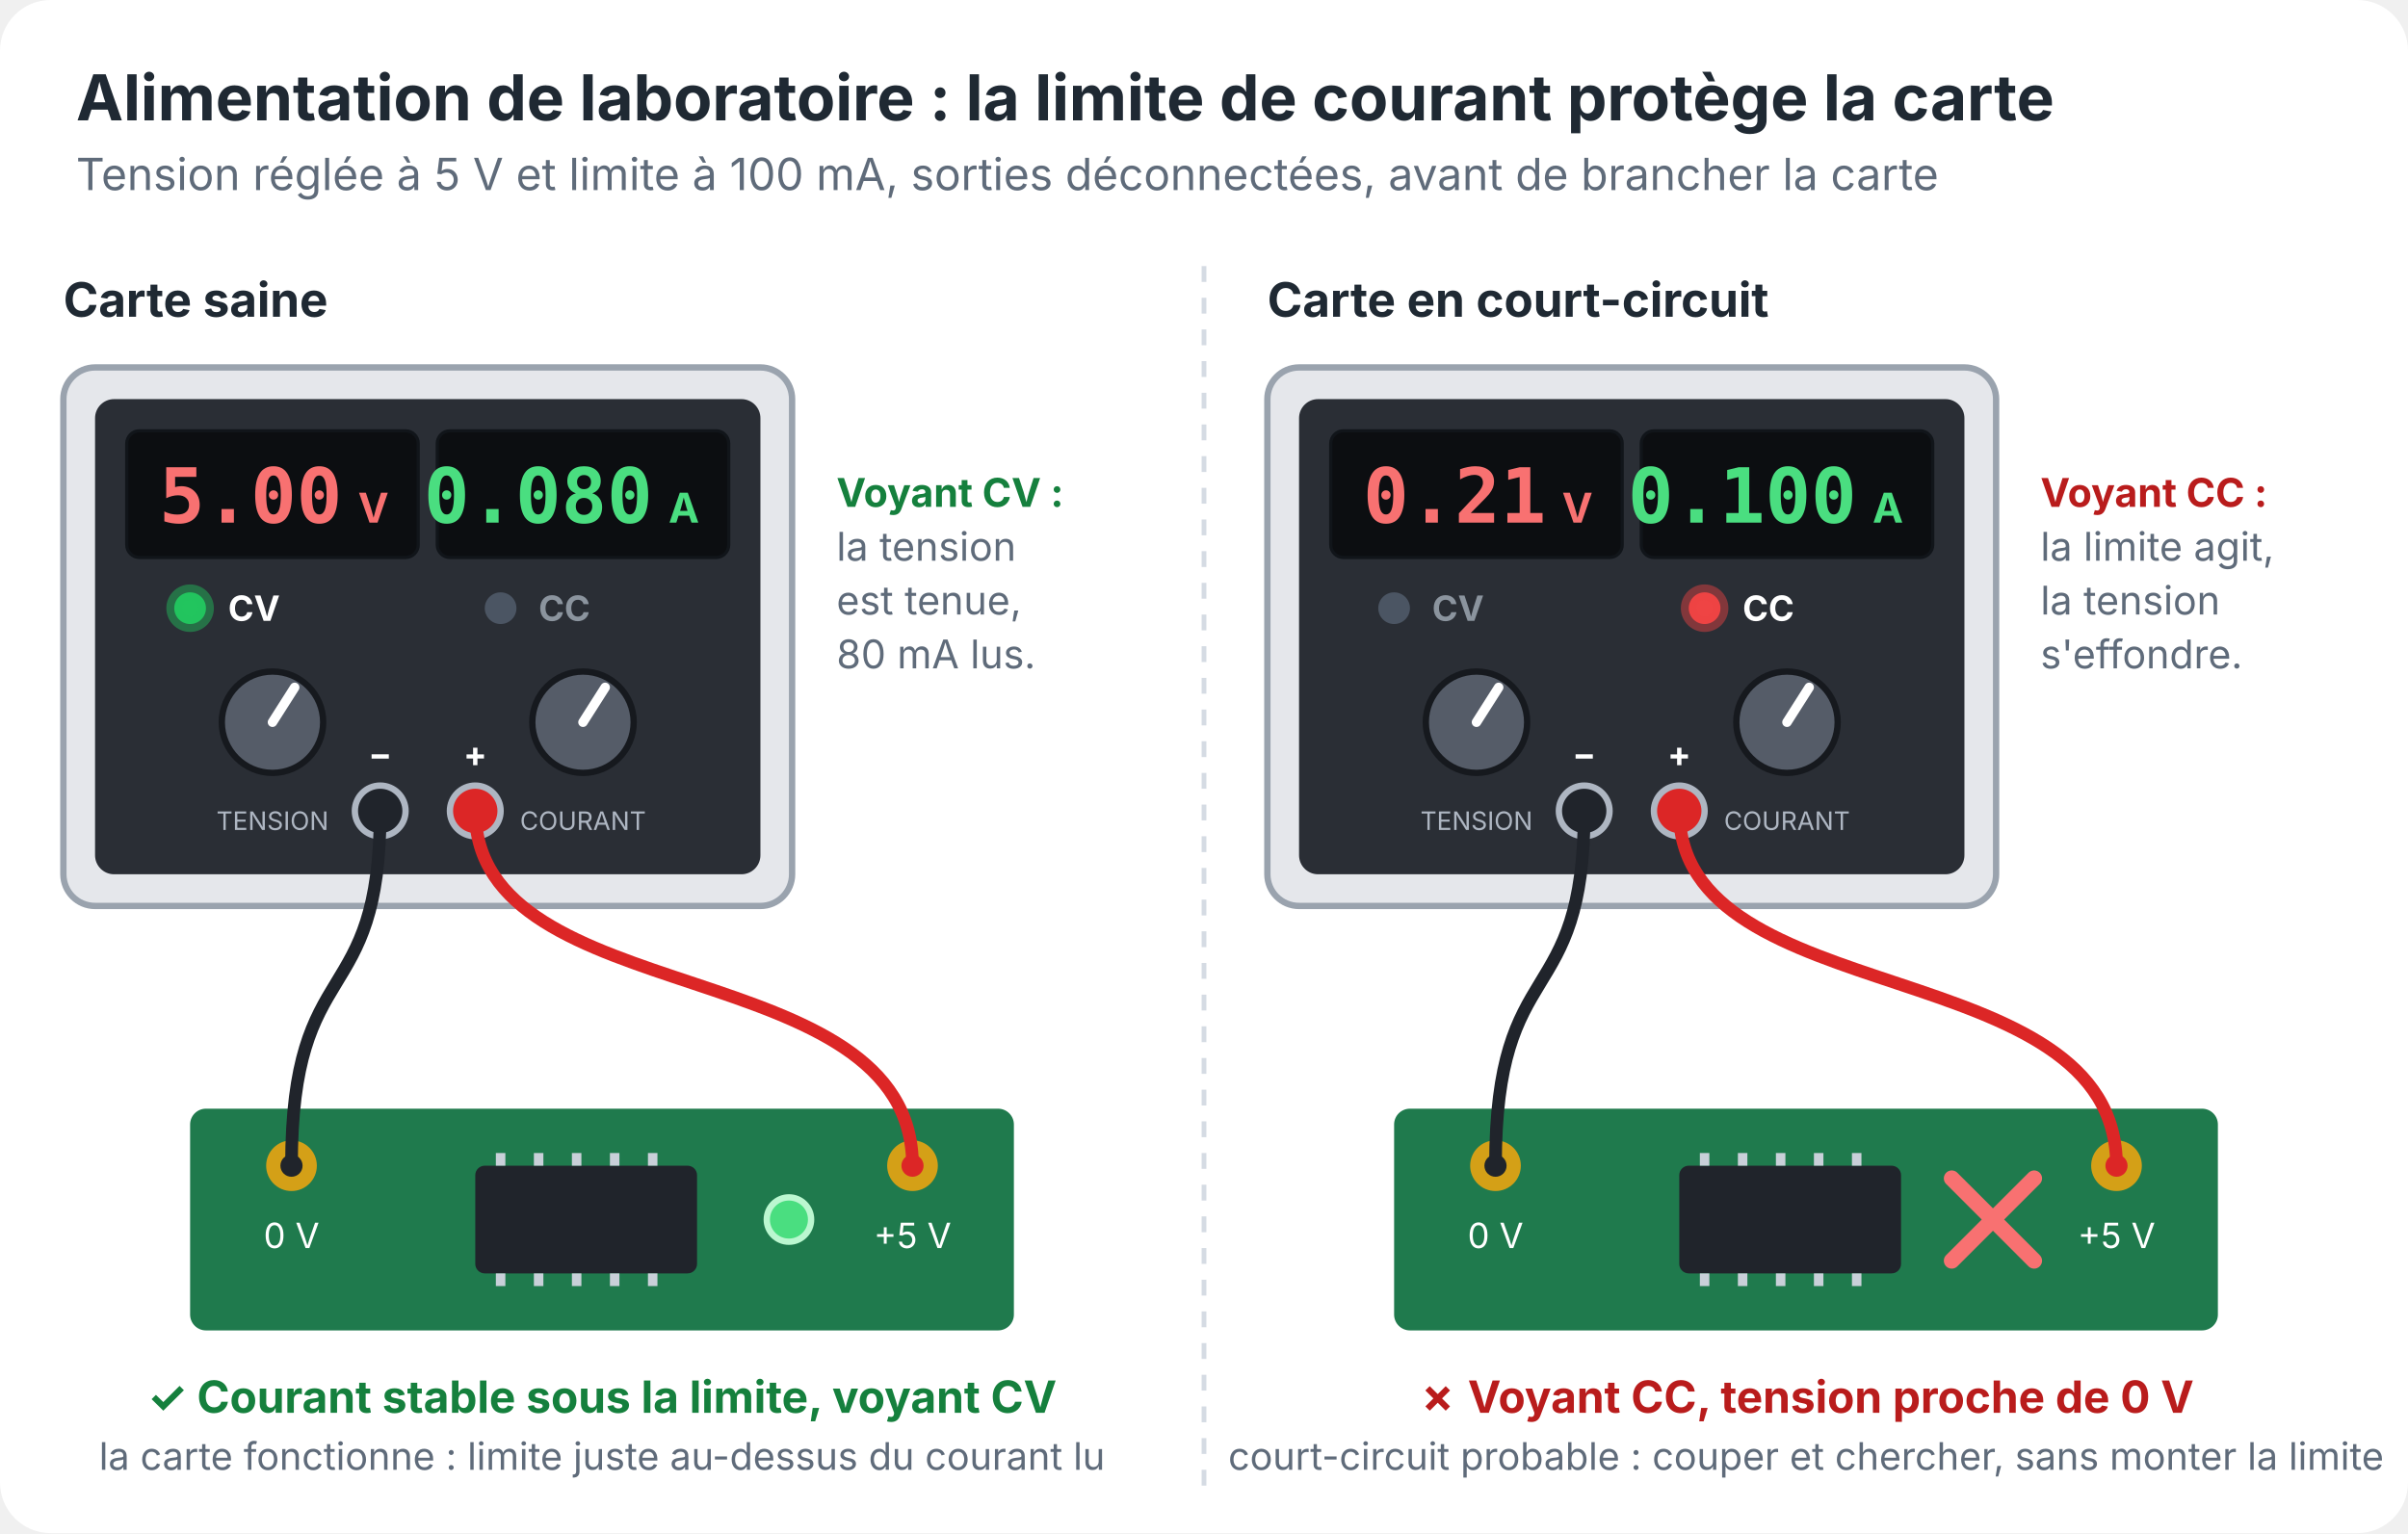
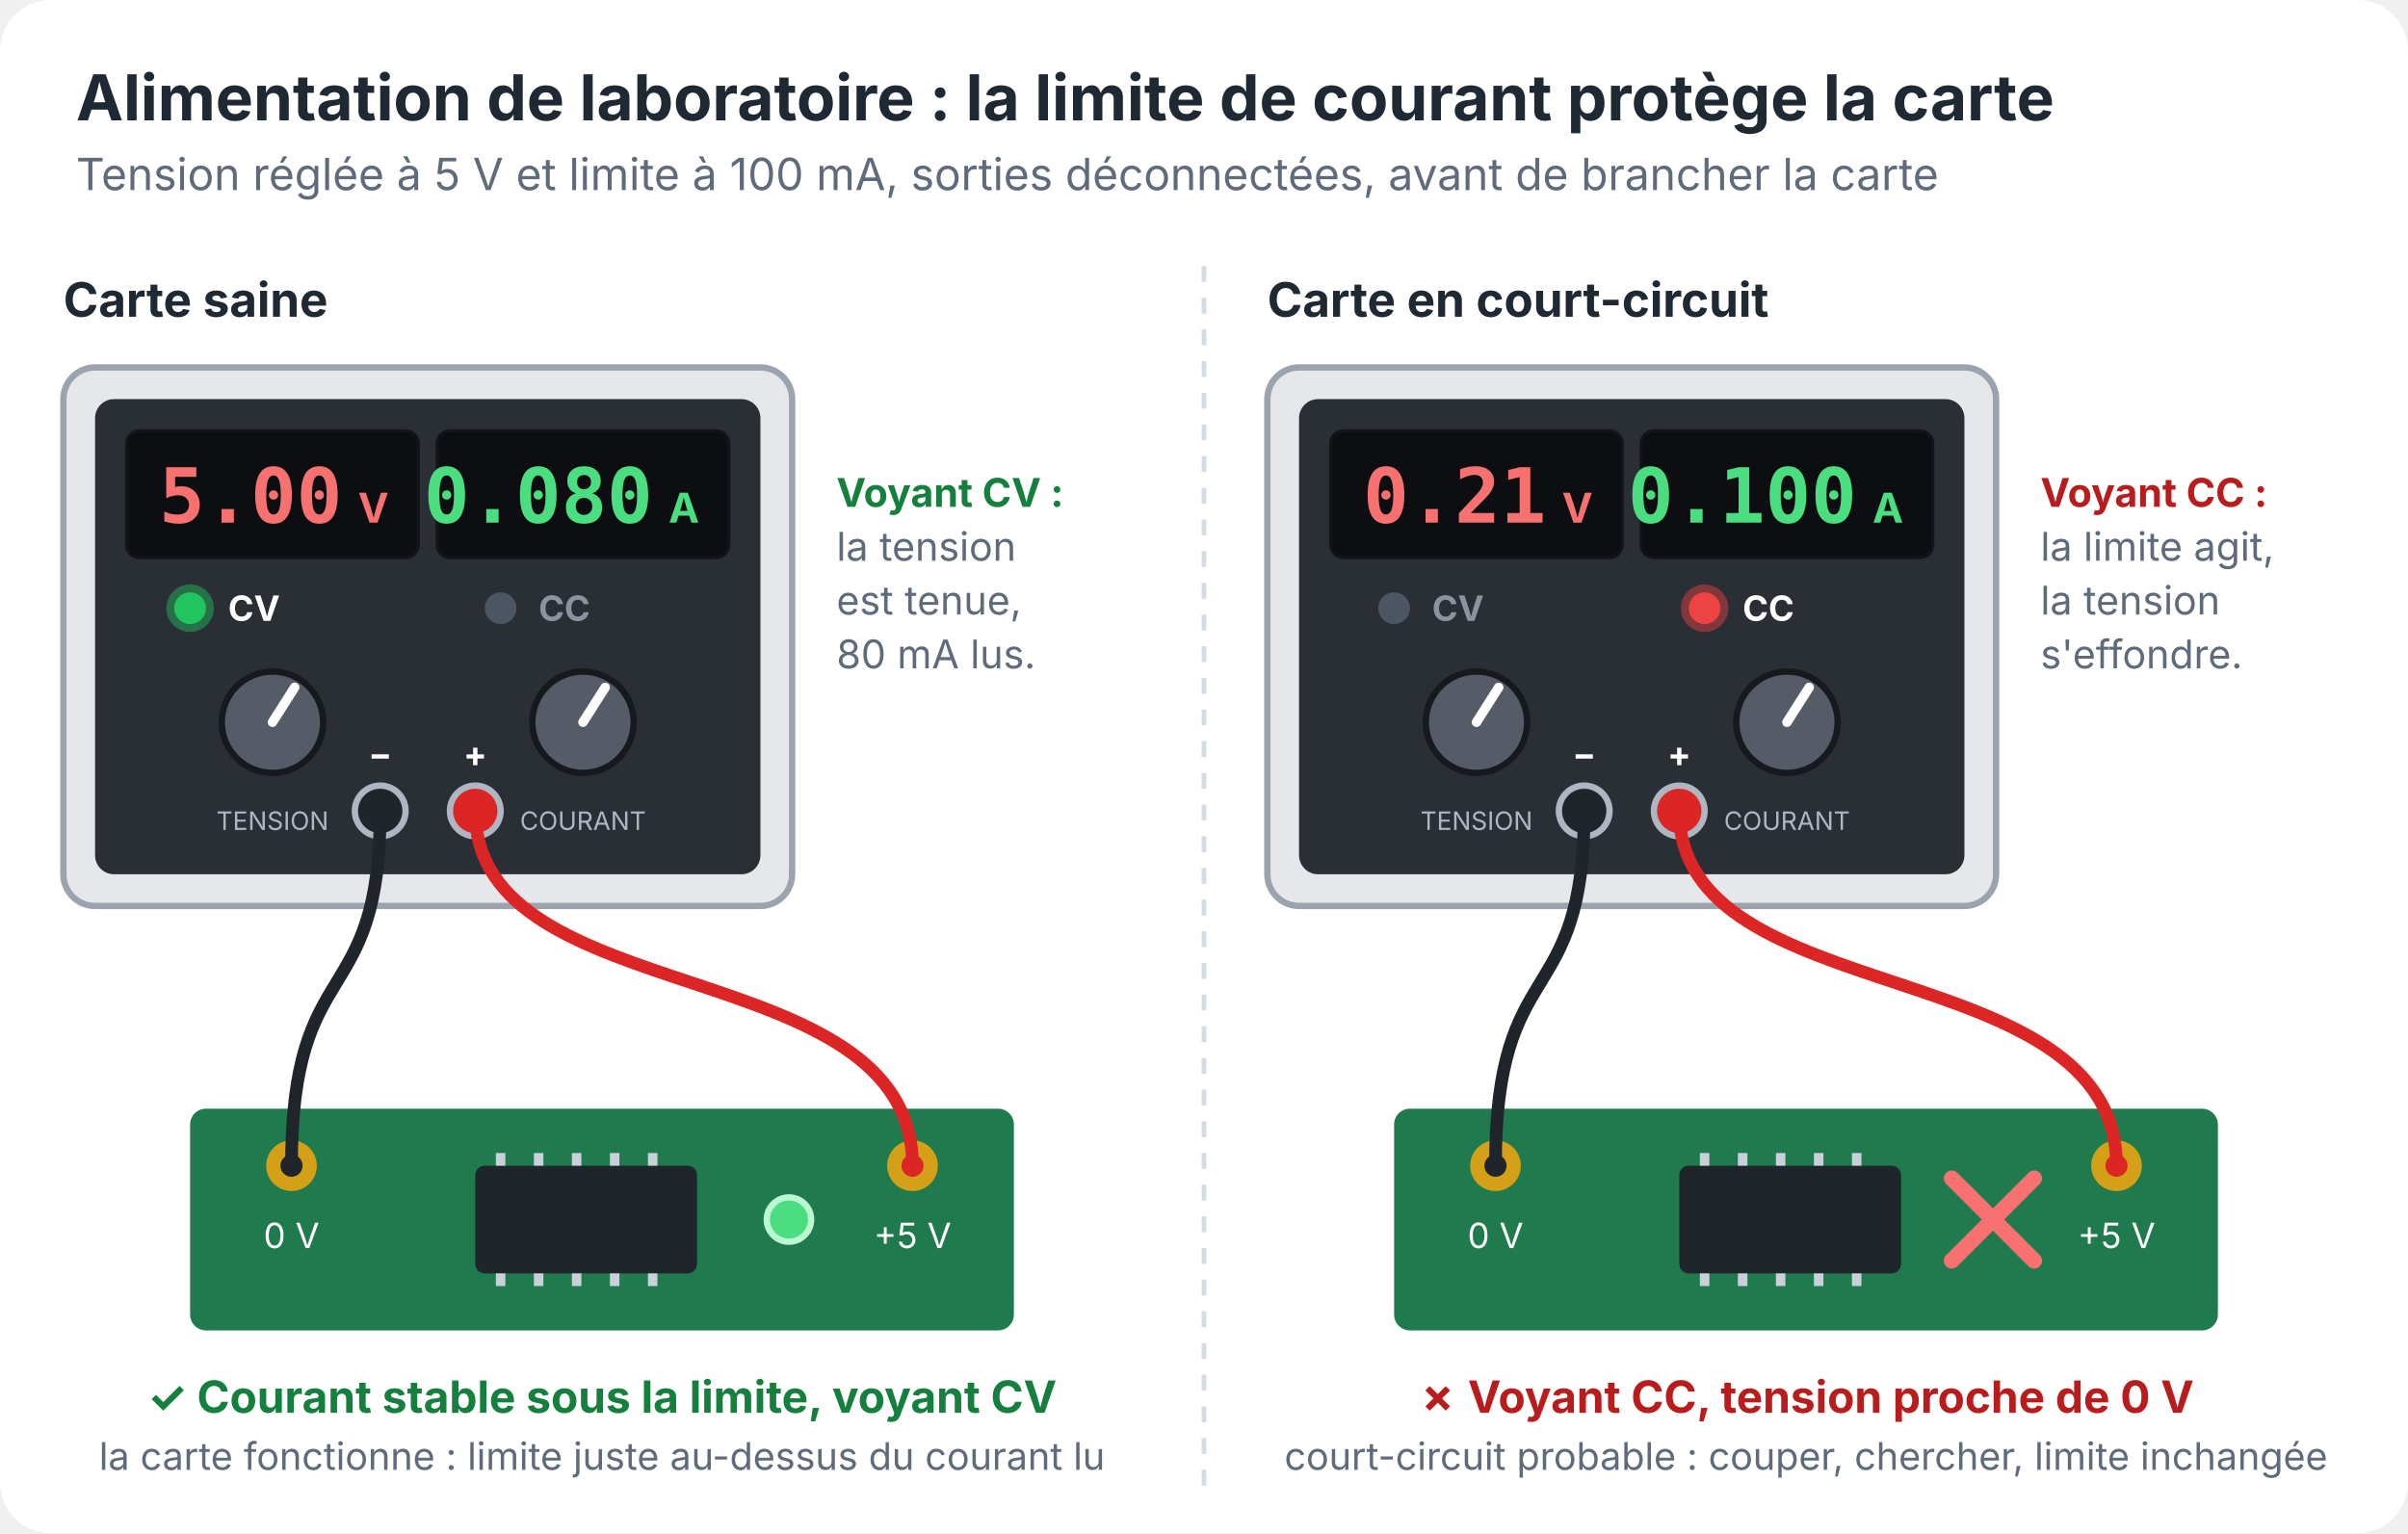
<svg xmlns="http://www.w3.org/2000/svg" viewBox="0 0 760 484" role="img" aria-labelledby="t d" font-family="system-ui, -apple-system, Segoe UI, sans-serif">
  <style>
    .bg{fill:#ffffff}.fg{fill:#1f2933}.mut{fill:#5f6b7a}
    .wire{stroke:#1f2933;stroke-width:3;fill:none;stroke-linecap:round;stroke-linejoin:round}
    .panel{fill:#f3f5f8;stroke:#d5dbe3}.grid{stroke:#d5dbe3;stroke-width:1.5;stroke-dasharray:5 5;fill:none}
    .ok{fill:#15803d}.no{fill:#b91c1c}.warn{fill:#b45309}.blue{fill:#2563eb}.amber{fill:#b45309}
    .blk{stroke:#20242b}.blkf{fill:#20242b}
    .flow{fill:none;stroke-width:4;stroke-linecap:round;stroke-dasharray:1 13;animation:run 1.1s linear infinite}
    .fb{stroke:#2563eb}.fa{stroke:#d97706}.fr{stroke:#dc2626}
    @keyframes run{to{stroke-dashoffset:-14}}
    @media (prefers-reduced-motion: reduce){.flow{animation:none}}
    @media (prefers-color-scheme: dark){
      .bg{fill:#0d1117}.fg{fill:#e6edf3}.mut{fill:#9aa7b4}.wire{stroke:#c9d1d9}
      .panel{fill:#161b22;stroke:#30363d}.grid{stroke:#30363d}
      .ok{fill:#4ade80}.no{fill:#f87171}.warn{fill:#fbbf24}.blue{fill:#60a5fa}.amber{fill:#fbbf24}
      .blk{stroke:#8b949e}.blkf{fill:#8b949e}.fb{stroke:#60a5fa}.fa{stroke:#fbbf24}.fr{stroke:#f87171}
    }
  </style>
  <rect class="bg" width="760" height="484" rx="16" />
  <text class="fg" x="24" y="38" font-size="20" font-weight="700">Alimentation de laboratoire : la limite de courant protège la carte</text>
  <text class="mut" x="24" y="60" font-size="14">Tension réglée à 5 V et limite à 100 mA, sorties déconnectées, avant de brancher la carte</text>
  <path class="grid" d="M380 84 V470" />
  <text class="fg" x="20" y="100" font-size="15" font-weight="700">Carte saine</text>
  <g data-mode="CV" transform="translate(20 116) scale(1)">
    <rect width="230" height="170" rx="10" fill="#e5e7eb" stroke="#9aa3ae" stroke-width="2" />
    <rect x="10" y="10" width="210" height="150" rx="6" fill="#2a2e35" />
    <rect x="20" y="20" width="92" height="40" rx="4" fill="#0c0e11" stroke="#11151a" />
    <text x="88" y="49" font-size="24" font-weight="700" text-anchor="end" font-family="ui-monospace, Menlo, Consolas, monospace" fill="#f87171">5.00</text>
    <text x="93" y="49" font-size="13" font-weight="700" fill="#f87171">V</text>
    <rect x="118" y="20" width="92" height="40" rx="4" fill="#0c0e11" stroke="#11151a" />
    <text x="186" y="49" font-size="24" font-weight="700" text-anchor="end" font-family="ui-monospace, Menlo, Consolas, monospace" fill="#4ade80">0.080</text>
    <text x="191" y="49" font-size="13" font-weight="700" fill="#4ade80">A</text>
    <circle cx="40" cy="76" r="5" fill="#22c55e" stroke="#22c55e" stroke-opacity="0.45" stroke-width="5" />
    <text x="52" y="80" font-size="11" font-weight="700" fill="#ffffff">CV</text>
    <circle cx="138" cy="76" r="5" fill="#4b5563" />
    <text x="150" y="80" font-size="11" font-weight="700" fill="#8b949e">CC</text>
    <circle cx="66" cy="112" r="16" fill="#555c68" stroke="#16191e" stroke-width="2" />
    <path d="M66 112 l7 -11" stroke="#ffffff" stroke-width="3" stroke-linecap="round" />
    <text x="66" y="146" font-size="8" text-anchor="middle" fill="#aeb6c2">TENSION</text>
    <circle cx="164" cy="112" r="16" fill="#555c68" stroke="#16191e" stroke-width="2" />
    <path d="M164 112 l7 -11" stroke="#ffffff" stroke-width="3" stroke-linecap="round" />
    <text x="164" y="146" font-size="8" text-anchor="middle" fill="#aeb6c2">COURANT</text>
    <circle cx="100" cy="140" r="8" fill="#20242b" stroke="#aeb6c2" stroke-width="2" />
    <text x="100" y="126" font-size="11" font-weight="700" text-anchor="middle" fill="#ffffff">−</text>
    <circle cx="130" cy="140" r="8" fill="#dc2626" stroke="#aeb6c2" stroke-width="2" />
    <text x="130" y="126" font-size="11" font-weight="700" text-anchor="middle" fill="#ffffff">+</text>
  </g>
  <text class="ok" x="264" y="160" font-size="12.5" font-weight="700">Voyant CV :</text>
  <text class="mut" x="264" y="177" font-size="12.5">la tension</text>
  <text class="mut" x="264" y="194" font-size="12.5">est tenue,</text>
  <text class="mut" x="264" y="211" font-size="12.5">80 mA lus.</text>
  <rect x="60" y="350" width="260" height="70" rx="5" fill="#1f7a4d" />
  <rect x="150" y="368" width="70" height="34" rx="3" fill="#20242b" />
  <path d="M158 364 v4 M158 402 v4" stroke="#c9d0d9" stroke-width="3" />
  <path d="M170 364 v4 M170 402 v4" stroke="#c9d0d9" stroke-width="3" />
  <path d="M182 364 v4 M182 402 v4" stroke="#c9d0d9" stroke-width="3" />
  <path d="M194 364 v4 M194 402 v4" stroke="#c9d0d9" stroke-width="3" />
  <path d="M206 364 v4 M206 402 v4" stroke="#c9d0d9" stroke-width="3" />
  <circle cx="92" cy="368" r="8" fill="#d4a017" />
  <circle cx="92" cy="368" r="3.5" fill="#20242b" />
  <circle cx="288" cy="368" r="8" fill="#d4a017" />
  <circle cx="288" cy="368" r="3.5" fill="#dc2626" />
  <text x="92" y="394" font-size="11" text-anchor="middle" fill="#ffffff">0 V</text>
  <text x="288" y="394" font-size="11" text-anchor="middle" fill="#ffffff">+5 V</text>
  <path class="blk" stroke-width="4" fill="none" stroke-linecap="round" d="M120 256 C120 320 92 300 92 368" />
  <path stroke="#dc2626" stroke-width="4" fill="none" stroke-linecap="round" d="M150 256 C150 320 288 300 288 368" />
  <circle cx="249" cy="385" r="7" fill="#4ade80" stroke="#bbf7d0" stroke-width="2" />
  <text class="ok" x="190" y="446" font-size="14" text-anchor="middle" font-weight="700">✓ Courant stable sous la limite, voyant CV</text>
  <text class="mut" x="190" y="464" font-size="12" text-anchor="middle">la carte fonctionne : limite juste au-dessus du courant lu</text>
  <text class="fg" x="400" y="100" font-size="15" font-weight="700">Carte en court-circuit</text>
  <g data-mode="CC" transform="translate(400 116) scale(1)">
    <rect width="230" height="170" rx="10" fill="#e5e7eb" stroke="#9aa3ae" stroke-width="2" />
    <rect x="10" y="10" width="210" height="150" rx="6" fill="#2a2e35" />
    <rect x="20" y="20" width="92" height="40" rx="4" fill="#0c0e11" stroke="#11151a" />
    <text x="88" y="49" font-size="24" font-weight="700" text-anchor="end" font-family="ui-monospace, Menlo, Consolas, monospace" fill="#f87171">0.21</text>
    <text x="93" y="49" font-size="13" font-weight="700" fill="#f87171">V</text>
    <rect x="118" y="20" width="92" height="40" rx="4" fill="#0c0e11" stroke="#11151a" />
    <text x="186" y="49" font-size="24" font-weight="700" text-anchor="end" font-family="ui-monospace, Menlo, Consolas, monospace" fill="#4ade80">0.100</text>
    <text x="191" y="49" font-size="13" font-weight="700" fill="#4ade80">A</text>
    <circle cx="40" cy="76" r="5" fill="#4b5563" />
    <text x="52" y="80" font-size="11" font-weight="700" fill="#8b949e">CV</text>
    <circle cx="138" cy="76" r="5" fill="#ef4444" stroke="#ef4444" stroke-opacity="0.45" stroke-width="5" />
    <text x="150" y="80" font-size="11" font-weight="700" fill="#ffffff">CC</text>
    <circle cx="66" cy="112" r="16" fill="#555c68" stroke="#16191e" stroke-width="2" />
    <path d="M66 112 l7 -11" stroke="#ffffff" stroke-width="3" stroke-linecap="round" />
    <text x="66" y="146" font-size="8" text-anchor="middle" fill="#aeb6c2">TENSION</text>
    <circle cx="164" cy="112" r="16" fill="#555c68" stroke="#16191e" stroke-width="2" />
    <path d="M164 112 l7 -11" stroke="#ffffff" stroke-width="3" stroke-linecap="round" />
    <text x="164" y="146" font-size="8" text-anchor="middle" fill="#aeb6c2">COURANT</text>
    <circle cx="100" cy="140" r="8" fill="#20242b" stroke="#aeb6c2" stroke-width="2" />
    <text x="100" y="126" font-size="11" font-weight="700" text-anchor="middle" fill="#ffffff">−</text>
    <circle cx="130" cy="140" r="8" fill="#dc2626" stroke="#aeb6c2" stroke-width="2" />
    <text x="130" y="126" font-size="11" font-weight="700" text-anchor="middle" fill="#ffffff">+</text>
  </g>
  <text class="no" x="644" y="160" font-size="12.5" font-weight="700">Voyant CC :</text>
  <text class="mut" x="644" y="177" font-size="12.5">la limite agit,</text>
  <text class="mut" x="644" y="194" font-size="12.5">la tension</text>
  <text class="mut" x="644" y="211" font-size="12.5">s'effondre.</text>
  <rect x="440" y="350" width="260" height="70" rx="5" fill="#1f7a4d" />
  <rect x="530" y="368" width="70" height="34" rx="3" fill="#20242b" />
  <path d="M538 364 v4 M538 402 v4" stroke="#c9d0d9" stroke-width="3" />
  <path d="M550 364 v4 M550 402 v4" stroke="#c9d0d9" stroke-width="3" />
  <path d="M562 364 v4 M562 402 v4" stroke="#c9d0d9" stroke-width="3" />
  <path d="M574 364 v4 M574 402 v4" stroke="#c9d0d9" stroke-width="3" />
  <path d="M586 364 v4 M586 402 v4" stroke="#c9d0d9" stroke-width="3" />
  <circle cx="472" cy="368" r="8" fill="#d4a017" />
  <circle cx="472" cy="368" r="3.5" fill="#20242b" />
  <circle cx="668" cy="368" r="8" fill="#d4a017" />
  <circle cx="668" cy="368" r="3.5" fill="#dc2626" />
  <text x="472" y="394" font-size="11" text-anchor="middle" fill="#ffffff">0 V</text>
  <text x="668" y="394" font-size="11" text-anchor="middle" fill="#ffffff">+5 V</text>
  <path class="blk" stroke-width="4" fill="none" stroke-linecap="round" d="M500 256 C500 320 472 300 472 368" />
  <path stroke="#dc2626" stroke-width="4" fill="none" stroke-linecap="round" d="M530 256 C530 320 668 300 668 368" />
  <path d="M616 372 l26 26 m0 -26 l-26 26" stroke="#f87171" stroke-width="5" stroke-linecap="round" />
  <text class="no" x="570" y="446" font-size="14" text-anchor="middle" font-weight="700">✗ Voyant CC, tension proche de 0 V</text>
-   <text class="mut" x="570" y="464" font-size="12" text-anchor="middle">court-circuit probable : couper et chercher, sans monter la limite</text>
+   <text class="mut" x="570" y="464" font-size="12" text-anchor="middle">court-circuit probable : couper, chercher, limite inchangée</text>
</svg>
